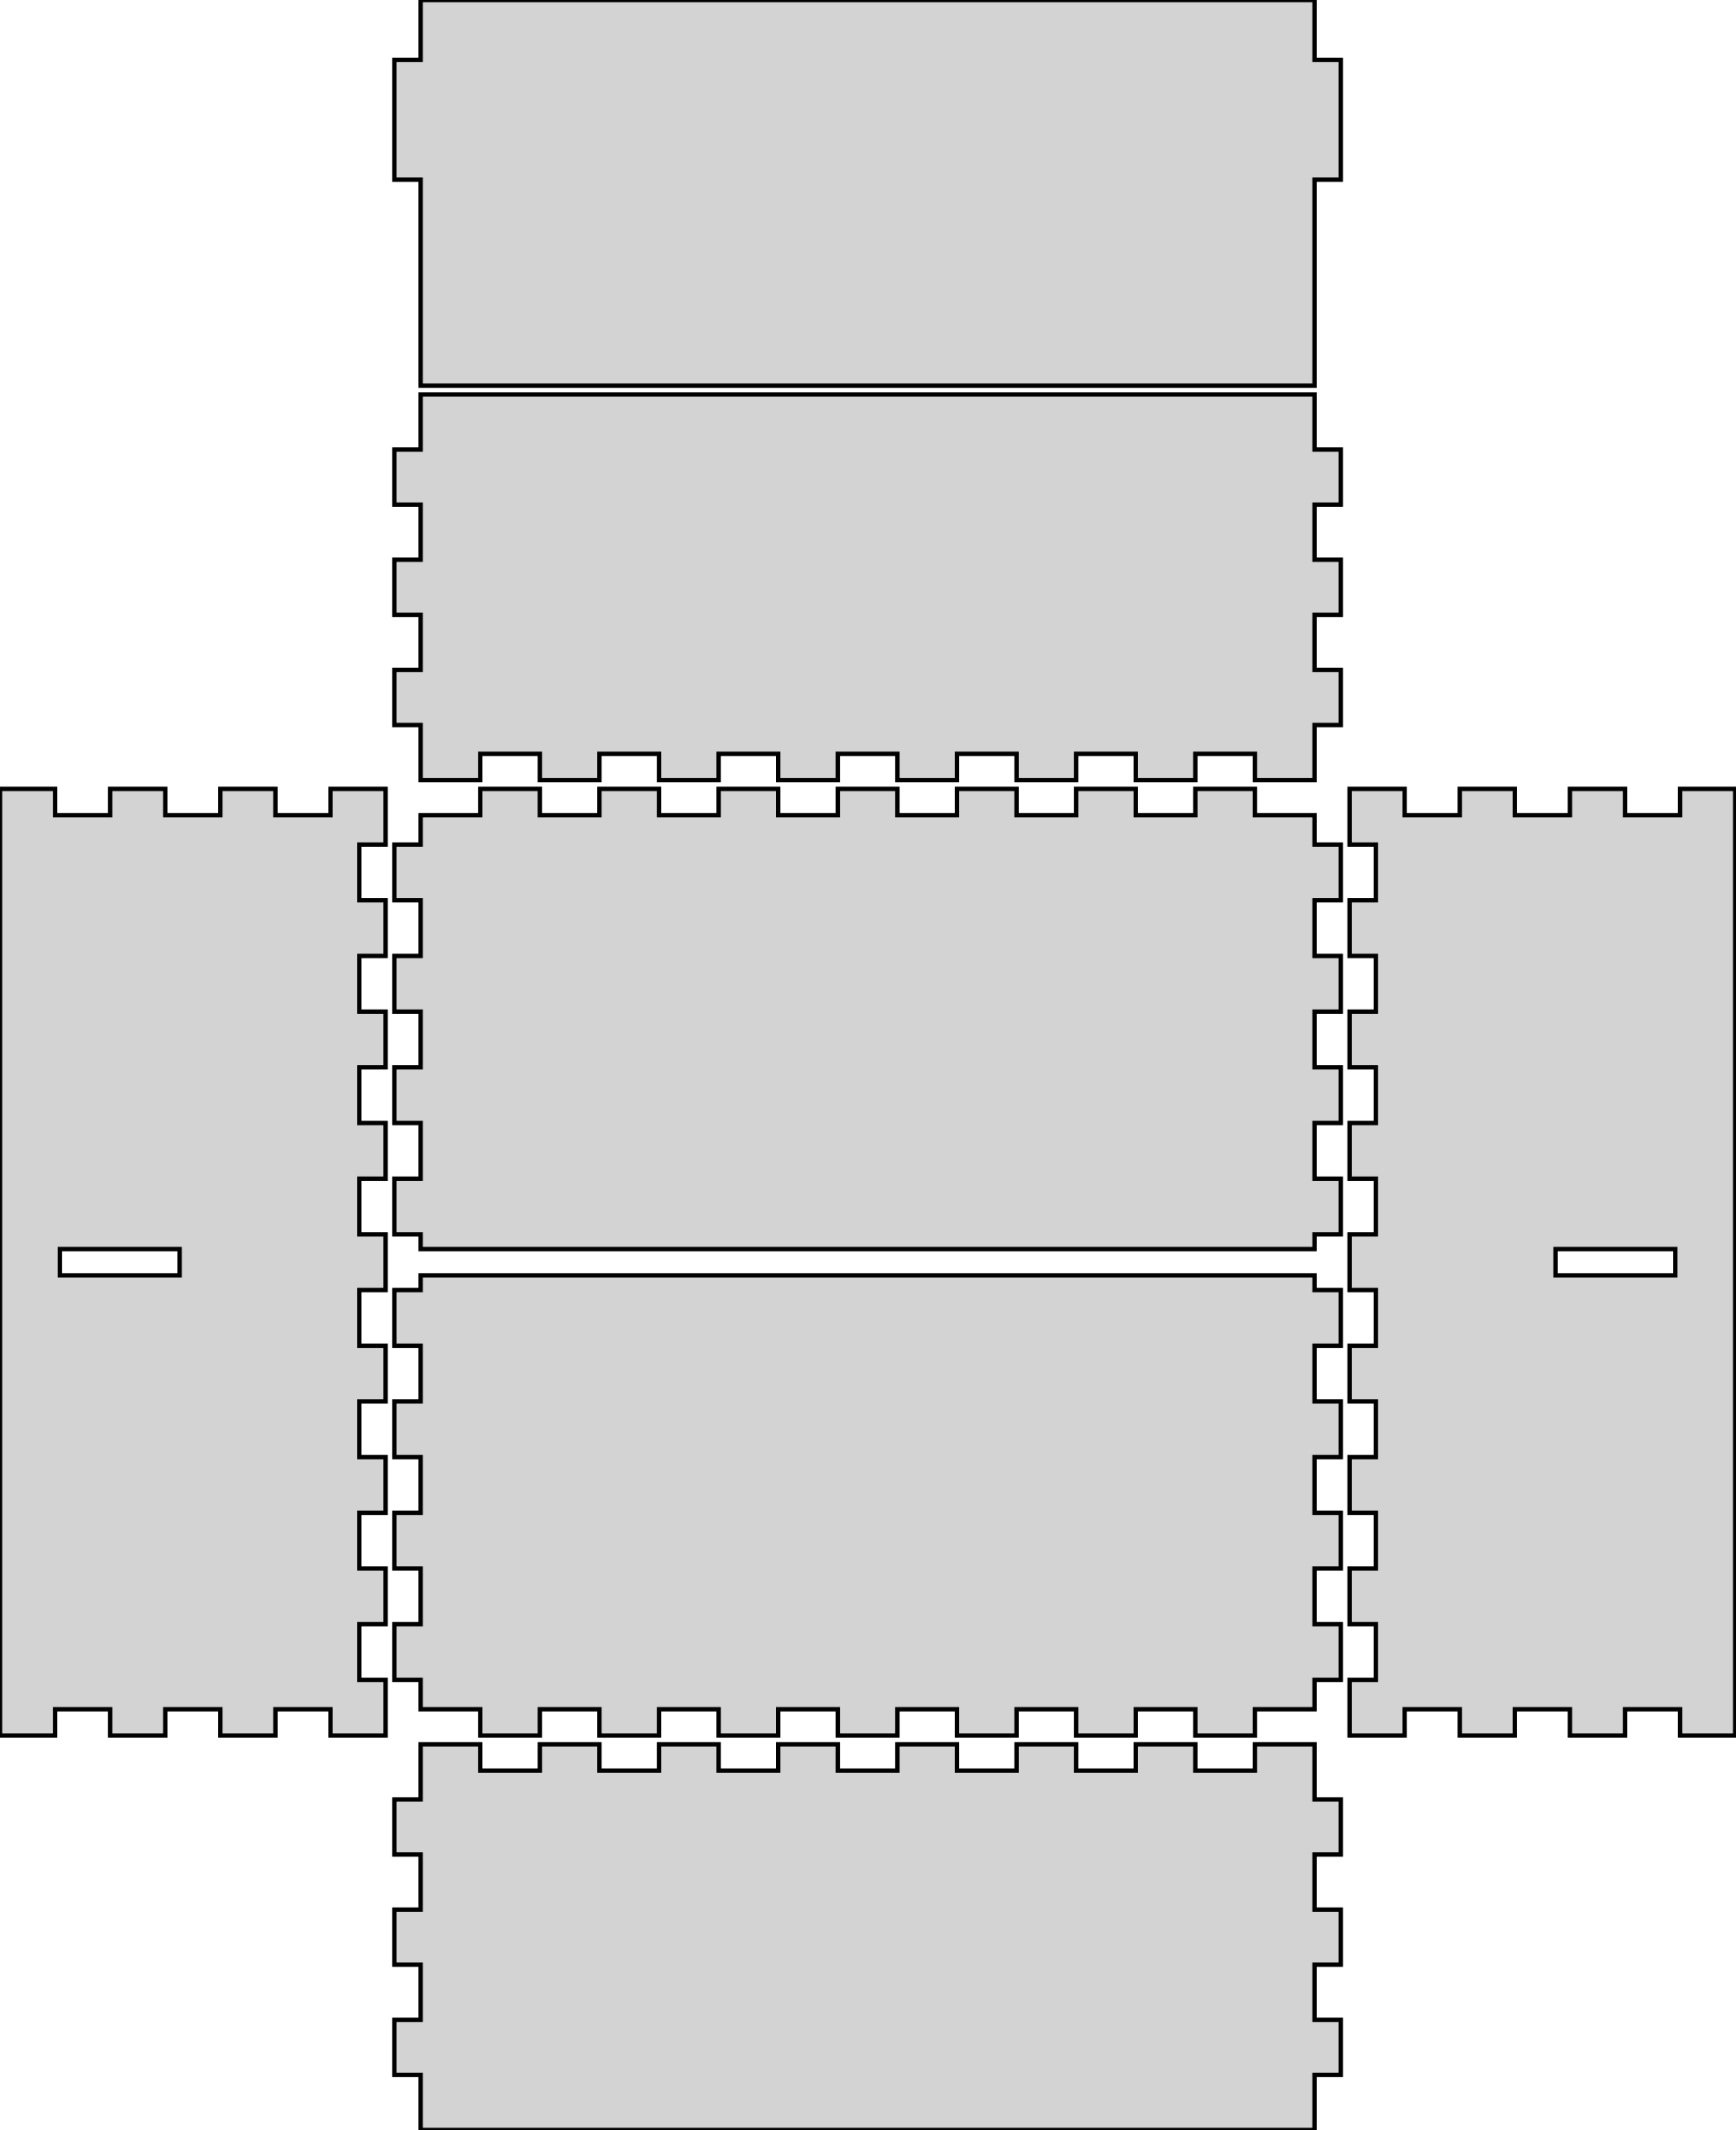
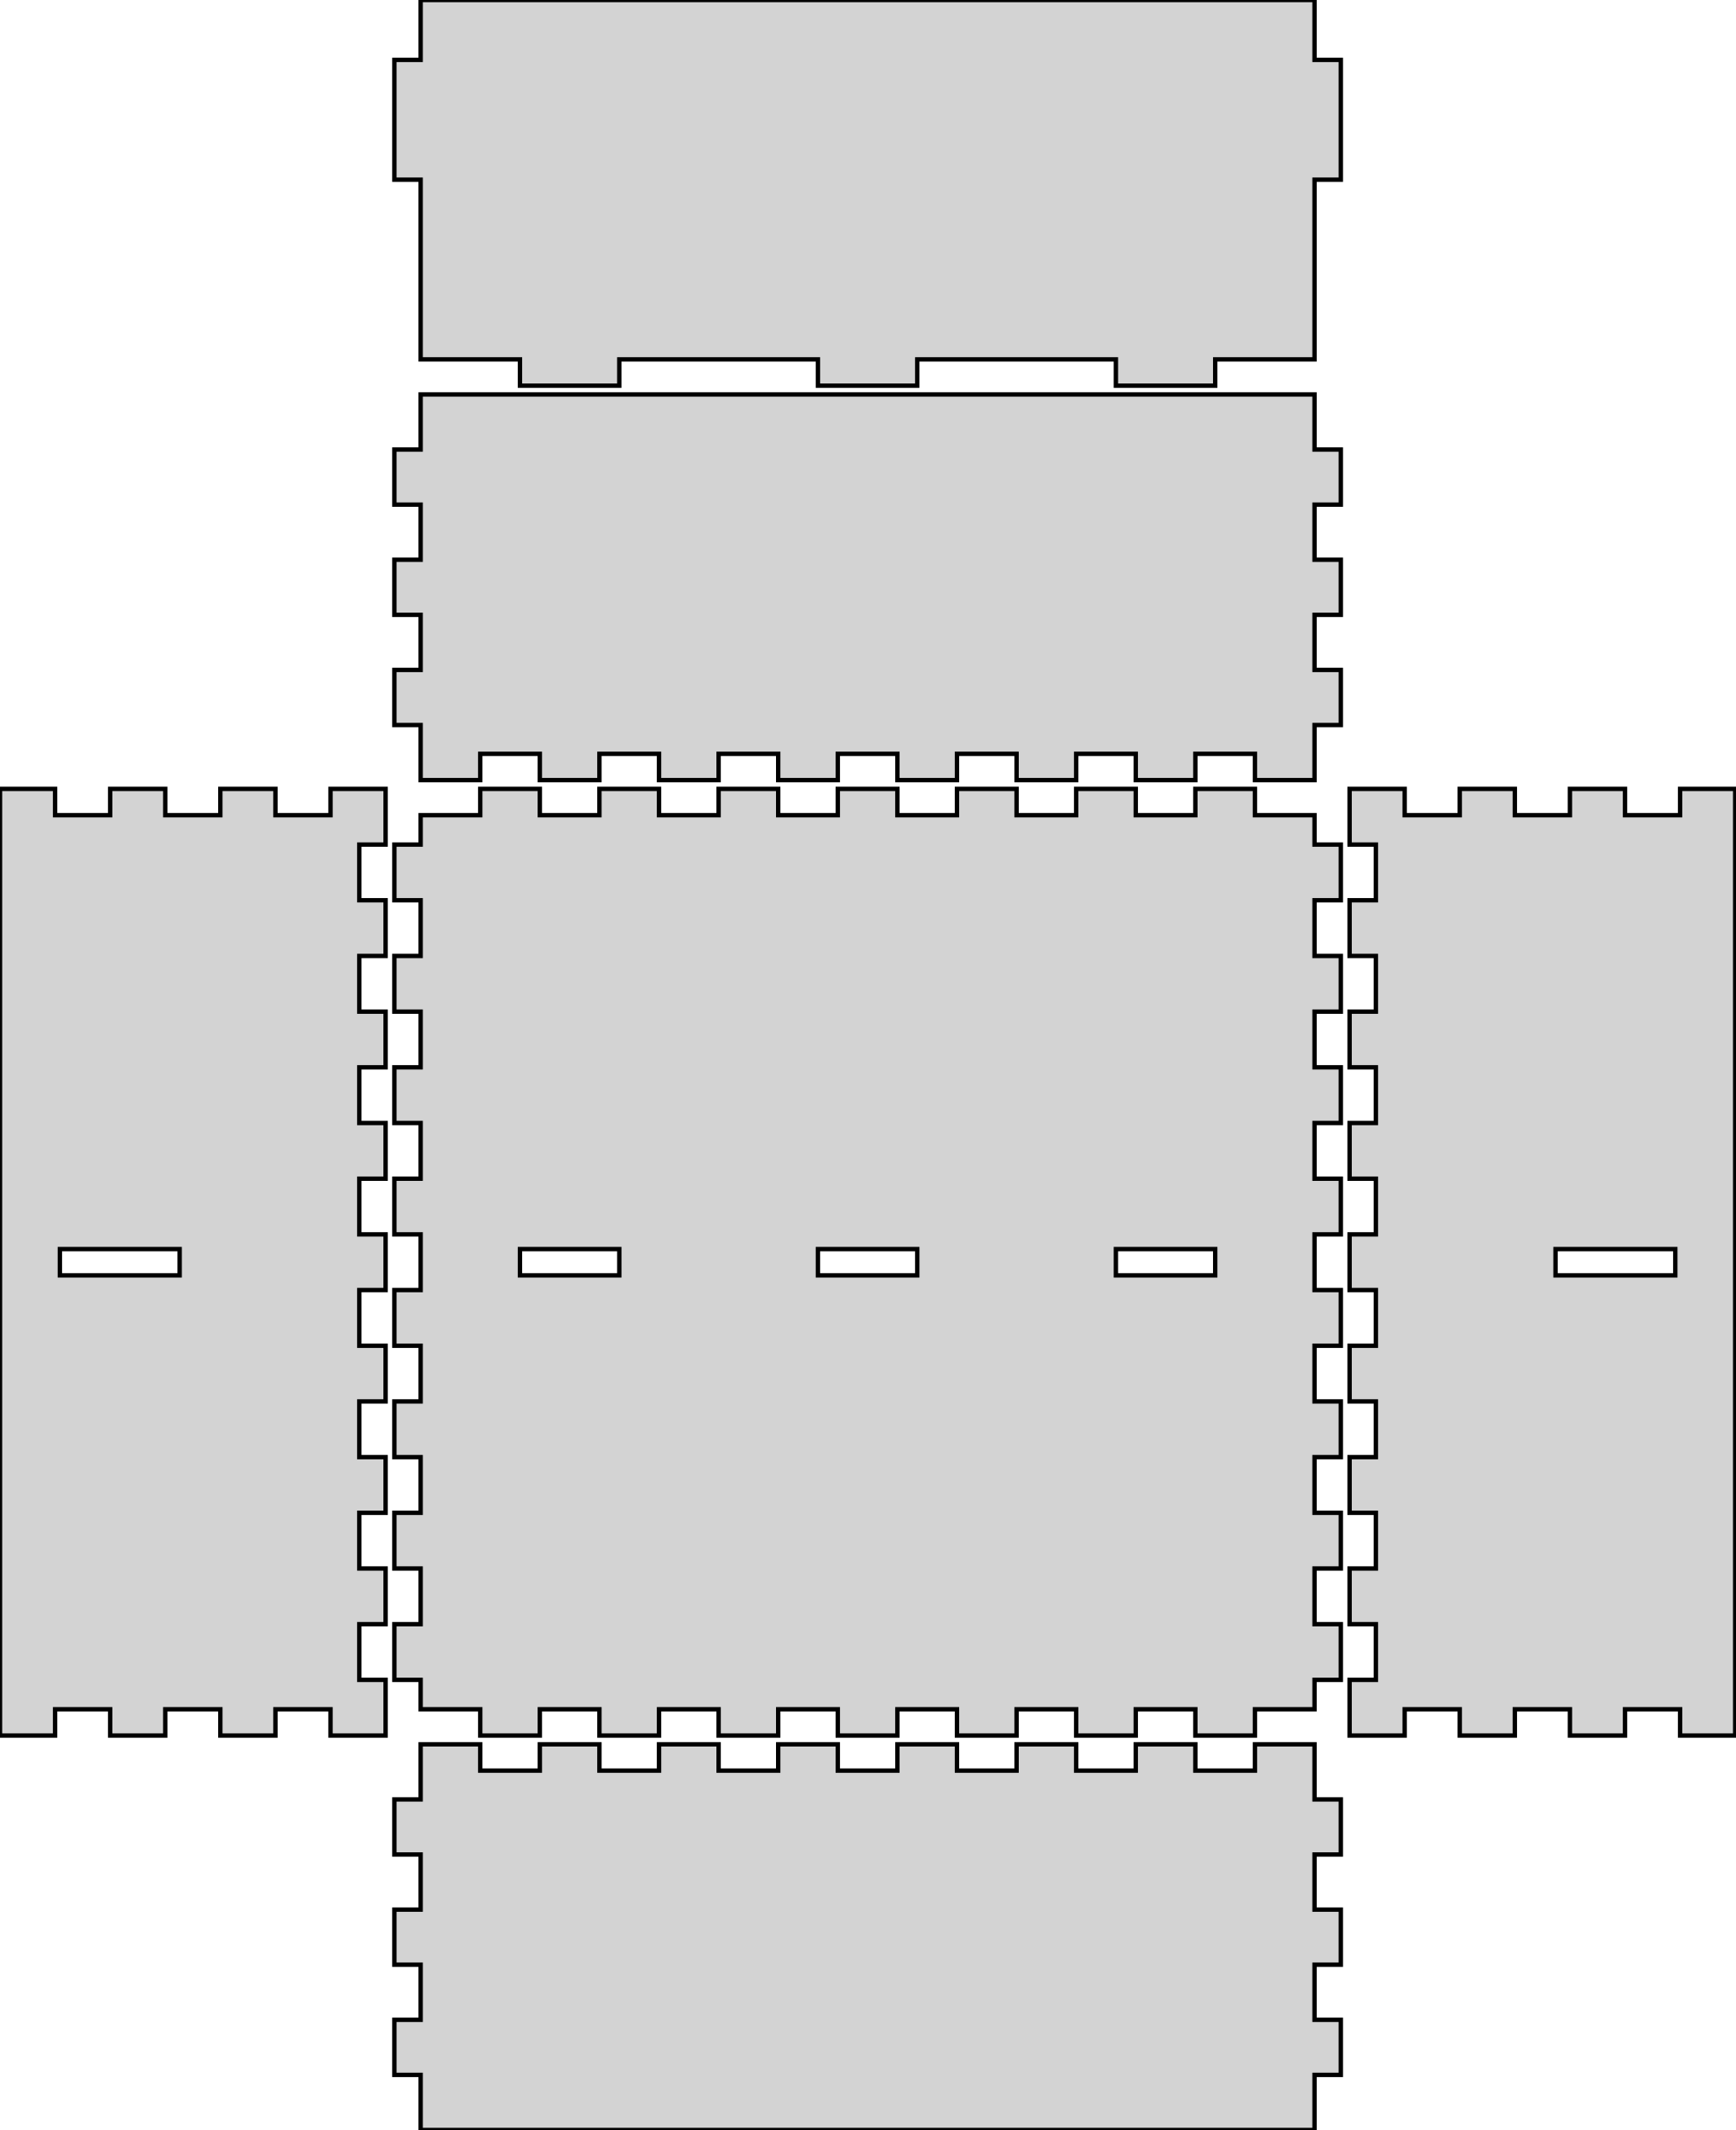
<svg xmlns="http://www.w3.org/2000/svg" width="198mm" height="243mm" viewBox="-45 -198 198 243" version="1.1">
-   <path d=" M 105,-177.5 L 108,-177.5 L 108,-191.167 L 105,-191.167 L 105,-198 L 3,-198  L 3,-191.167 L 0,-191.167 L 0,-177.5 L 3,-177.5 L 3,-154 L 105,-154  z M 9.8,-112 L 16.6,-112 L 16.6,-109 L 23.4,-109 L 23.4,-112 L 30.2,-112  L 30.2,-109 L 37,-109 L 37,-112 L 43.8,-112 L 43.8,-109 L 50.6,-109  L 50.6,-112 L 57.4,-112 L 57.4,-109 L 64.2,-109 L 64.2,-112 L 71,-112  L 71,-109 L 77.8,-109 L 77.8,-112 L 84.6,-112 L 84.6,-109 L 91.4,-109  L 91.4,-112 L 98.2,-112 L 98.2,-109 L 105,-109 L 105,-115.286 L 108,-115.286  L 108,-121.571 L 105,-121.571 L 105,-127.857 L 108,-127.857 L 108,-134.143 L 105,-134.143  L 105,-140.429 L 108,-140.429 L 108,-146.714 L 105,-146.714 L 105,-153 L 3,-153  L 3,-146.714 L 0,-146.714 L 0,-140.429 L 3,-140.429 L 3,-134.143 L 0,-134.143  L 0,-127.857 L 3,-127.857 L 3,-121.571 L 0,-121.571 L 0,-115.286 L 3,-115.286  L 3,-109 L 9.8,-109 z M -38.714,-3 L -32.429,-3 L -32.429,-0 L -26.143,-0 L -26.143,-3 L -19.857,-3  L -19.857,-0 L -13.571,-0 L -13.571,-3 L -7.286,-3 L -7.286,-0 L -1,-0  L -1,-6.353 L -4,-6.353 L -4,-12.706 L -1,-12.706 L -1,-19.059 L -4,-19.059  L -4,-25.412 L -1,-25.412 L -1,-31.765 L -4,-31.765 L -4,-38.118 L -1,-38.118  L -1,-44.471 L -4,-44.471 L -4,-50.824 L -1,-50.824 L -1,-57.176 L -4,-57.176  L -4,-63.529 L -1,-63.529 L -1,-69.882 L -4,-69.882 L -4,-76.235 L -1,-76.235  L -1,-82.588 L -4,-82.588 L -4,-88.941 L -1,-88.941 L -1,-95.294 L -4,-95.294  L -4,-101.647 L -1,-101.647 L -1,-108 L -7.286,-108 L -7.286,-105 L -13.571,-105  L -13.571,-108 L -19.857,-108 L -19.857,-105 L -26.143,-105 L -26.143,-108 L -32.429,-108  L -32.429,-105 L -38.714,-105 L -38.714,-108 L -45,-108 L -45,-0 L -38.714,-0  z M -38.167,-52.5 L -38.167,-55.5 L -24.5,-55.5 L -24.5,-52.5 z M 115.286,-3 L 121.571,-3 L 121.571,-0 L 127.857,-0 L 127.857,-3 L 134.143,-3  L 134.143,-0 L 140.429,-0 L 140.429,-3 L 146.714,-3 L 146.714,-0 L 153,-0  L 153,-108 L 146.714,-108 L 146.714,-105 L 140.429,-105 L 140.429,-108 L 134.143,-108  L 134.143,-105 L 127.857,-105 L 127.857,-108 L 121.571,-108 L 121.571,-105 L 115.286,-105  L 115.286,-108 L 109,-108 L 109,-101.647 L 112,-101.647 L 112,-95.294 L 109,-95.294  L 109,-88.941 L 112,-88.941 L 112,-82.588 L 109,-82.588 L 109,-76.235 L 112,-76.235  L 112,-69.882 L 109,-69.882 L 109,-63.529 L 112,-63.529 L 112,-57.176 L 109,-57.176  L 109,-50.824 L 112,-50.824 L 112,-44.471 L 109,-44.471 L 109,-38.118 L 112,-38.118  L 112,-31.765 L 109,-31.765 L 109,-25.412 L 112,-25.412 L 112,-19.059 L 109,-19.059  L 109,-12.706 L 112,-12.706 L 112,-6.353 L 109,-6.353 L 109,-0 L 115.286,-0  z M 132.5,-52.5 L 132.5,-55.5 L 146.167,-55.5 L 146.167,-52.5 z M 105,-57.176 L 108,-57.176 L 108,-63.529 L 105,-63.529 L 105,-69.882 L 108,-69.882  L 108,-76.235 L 105,-76.235 L 105,-82.588 L 108,-82.588 L 108,-88.941 L 105,-88.941  L 105,-95.294 L 108,-95.294 L 108,-101.647 L 105,-101.647 L 105,-105 L 98.2,-105  L 98.2,-108 L 91.4,-108 L 91.4,-105 L 84.6,-105 L 84.6,-108 L 77.8,-108  L 77.8,-105 L 71,-105 L 71,-108 L 64.2,-108 L 64.2,-105 L 57.4,-105  L 57.4,-108 L 50.6,-108 L 50.6,-105 L 43.8,-105 L 43.8,-108 L 37,-108  L 37,-105 L 30.2,-105 L 30.2,-108 L 23.4,-108 L 23.4,-105 L 16.6,-105  L 16.6,-108 L 9.8,-108 L 9.8,-105 L 3,-105 L 3,-101.647 L 0,-101.647  L 0,-95.294 L 3,-95.294 L 3,-88.941 L 0,-88.941 L 0,-82.588 L 3,-82.588  L 3,-76.235 L 0,-76.235 L 0,-69.882 L 3,-69.882 L 3,-63.529 L 0,-63.529  L 0,-57.176 L 3,-57.176 L 3,-55.5 L 105,-55.5 z M 16.6,-3 L 23.4,-3 L 23.4,-0 L 30.2,-0 L 30.2,-3 L 37,-3  L 37,-0 L 43.8,-0 L 43.8,-3 L 50.6,-3 L 50.6,-0 L 57.4,-0  L 57.4,-3 L 64.2,-3 L 64.2,-0 L 71,-0 L 71,-3 L 77.8,-3  L 77.8,-0 L 84.6,-0 L 84.6,-3 L 91.4,-3 L 91.4,-0 L 98.2,-0  L 98.2,-3 L 105,-3 L 105,-6.353 L 108,-6.353 L 108,-12.706 L 105,-12.706  L 105,-19.059 L 108,-19.059 L 108,-25.412 L 105,-25.412 L 105,-31.765 L 108,-31.765  L 108,-38.118 L 105,-38.118 L 105,-44.471 L 108,-44.471 L 108,-50.824 L 105,-50.824  L 105,-52.5 L 3,-52.5 L 3,-50.824 L 0,-50.824 L 0,-44.471 L 3,-44.471  L 3,-38.118 L 0,-38.118 L 0,-31.765 L 3,-31.765 L 3,-25.412 L 0,-25.412  L 0,-19.059 L 3,-19.059 L 3,-12.706 L 0,-12.706 L 0,-6.353 L 3,-6.353  L 3,-3 L 9.8,-3 L 9.8,-0 L 16.6,-0 z M 105,38.714 L 108,38.714 L 108,32.429 L 105,32.429 L 105,26.143 L 108,26.143  L 108,19.857 L 105,19.857 L 105,13.571 L 108,13.571 L 108,7.286 L 105,7.286  L 105,1 L 98.2,1 L 98.2,4 L 91.4,4 L 91.4,1 L 84.6,1  L 84.6,4 L 77.8,4 L 77.8,1 L 71,1 L 71,4 L 64.2,4  L 64.2,1 L 57.4,1 L 57.4,4 L 50.6,4 L 50.6,1 L 43.8,1  L 43.8,4 L 37,4 L 37,1 L 30.2,1 L 30.2,4 L 23.4,4  L 23.4,1 L 16.6,1 L 16.6,4 L 9.8,4 L 9.8,1 L 3,1  L 3,7.286 L 0,7.286 L 0,13.571 L 3,13.571 L 3,19.857 L 0,19.857  L 0,26.143 L 3,26.143 L 3,32.429 L 0,32.429 L 0,38.714 L 3,38.714  L 3,45 L 105,45 z " stroke="black" fill="lightgray" stroke-width="0.5" />
+   <path d=" M 25.667,-157 L 48.333,-157 L 48.333,-154 L 59.667,-154 L 59.667,-157 L 82.333,-157  L 82.333,-154 L 93.667,-154 L 93.667,-157 L 105,-157 L 105,-177.5 L 108,-177.5  L 108,-191.167 L 105,-191.167 L 105,-198 L 3,-198 L 3,-191.167 L 0,-191.167  L 0,-177.5 L 3,-177.5 L 3,-157 L 14.333,-157 L 14.333,-154 L 25.667,-154  z M 9.8,-112 L 16.6,-112 L 16.6,-109 L 23.4,-109 L 23.4,-112 L 30.2,-112  L 30.2,-109 L 37,-109 L 37,-112 L 43.8,-112 L 43.8,-109 L 50.6,-109  L 50.6,-112 L 57.4,-112 L 57.4,-109 L 64.2,-109 L 64.2,-112 L 71,-112  L 71,-109 L 77.8,-109 L 77.8,-112 L 84.6,-112 L 84.6,-109 L 91.4,-109  L 91.4,-112 L 98.2,-112 L 98.2,-109 L 105,-109 L 105,-115.286 L 108,-115.286  L 108,-121.571 L 105,-121.571 L 105,-127.857 L 108,-127.857 L 108,-134.143 L 105,-134.143  L 105,-140.429 L 108,-140.429 L 108,-146.714 L 105,-146.714 L 105,-153 L 3,-153  L 3,-146.714 L 0,-146.714 L 0,-140.429 L 3,-140.429 L 3,-134.143 L 0,-134.143  L 0,-127.857 L 3,-127.857 L 3,-121.571 L 0,-121.571 L 0,-115.286 L 3,-115.286  L 3,-109 L 9.8,-109 z M 115.286,-3 L 121.571,-3 L 121.571,-0 L 127.857,-0 L 127.857,-3 L 134.143,-3  L 134.143,-0 L 140.429,-0 L 140.429,-3 L 146.714,-3 L 146.714,-0 L 153,-0  L 153,-108 L 146.714,-108 L 146.714,-105 L 140.429,-105 L 140.429,-108 L 134.143,-108  L 134.143,-105 L 127.857,-105 L 127.857,-108 L 121.571,-108 L 121.571,-105 L 115.286,-105  L 115.286,-108 L 109,-108 L 109,-101.647 L 112,-101.647 L 112,-95.294 L 109,-95.294  L 109,-88.941 L 112,-88.941 L 112,-82.588 L 109,-82.588 L 109,-76.235 L 112,-76.235  L 112,-69.882 L 109,-69.882 L 109,-63.529 L 112,-63.529 L 112,-57.176 L 109,-57.176  L 109,-50.824 L 112,-50.824 L 112,-44.471 L 109,-44.471 L 109,-38.118 L 112,-38.118  L 112,-31.765 L 109,-31.765 L 109,-25.412 L 112,-25.412 L 112,-19.059 L 109,-19.059  L 109,-12.706 L 112,-12.706 L 112,-6.353 L 109,-6.353 L 109,-0 L 115.286,-0  z M 132.5,-52.5 L 132.5,-55.5 L 146.167,-55.5 L 146.167,-52.5 z M -38.714,-3 L -32.429,-3 L -32.429,-0 L -26.143,-0 L -26.143,-3 L -19.857,-3  L -19.857,-0 L -13.571,-0 L -13.571,-3 L -7.286,-3 L -7.286,-0 L -1,-0  L -1,-6.353 L -4,-6.353 L -4,-12.706 L -1,-12.706 L -1,-19.059 L -4,-19.059  L -4,-25.412 L -1,-25.412 L -1,-31.765 L -4,-31.765 L -4,-38.118 L -1,-38.118  L -1,-44.471 L -4,-44.471 L -4,-50.824 L -1,-50.824 L -1,-57.176 L -4,-57.176  L -4,-63.529 L -1,-63.529 L -1,-69.882 L -4,-69.882 L -4,-76.235 L -1,-76.235  L -1,-82.588 L -4,-82.588 L -4,-88.941 L -1,-88.941 L -1,-95.294 L -4,-95.294  L -4,-101.647 L -1,-101.647 L -1,-108 L -7.286,-108 L -7.286,-105 L -13.571,-105  L -13.571,-108 L -19.857,-108 L -19.857,-105 L -26.143,-105 L -26.143,-108 L -32.429,-108  L -32.429,-105 L -38.714,-105 L -38.714,-108 L -45,-108 L -45,-0 L -38.714,-0  z M -38.167,-52.5 L -38.167,-55.5 L -24.5,-55.5 L -24.5,-52.5 z M 16.6,-3 L 23.4,-3 L 23.4,-0 L 30.2,-0 L 30.2,-3 L 37,-3  L 37,-0 L 43.8,-0 L 43.8,-3 L 50.6,-3 L 50.6,-0 L 57.4,-0  L 57.4,-3 L 64.2,-3 L 64.2,-0 L 71,-0 L 71,-3 L 77.8,-3  L 77.8,-0 L 84.6,-0 L 84.6,-3 L 91.4,-3 L 91.4,-0 L 98.2,-0  L 98.2,-3 L 105,-3 L 105,-6.353 L 108,-6.353 L 108,-12.706 L 105,-12.706  L 105,-19.059 L 108,-19.059 L 108,-25.412 L 105,-25.412 L 105,-31.765 L 108,-31.765  L 108,-38.118 L 105,-38.118 L 105,-44.471 L 108,-44.471 L 108,-50.824 L 105,-50.824  L 105,-57.176 L 108,-57.176 L 108,-63.529 L 105,-63.529 L 105,-69.882 L 108,-69.882  L 108,-76.235 L 105,-76.235 L 105,-82.588 L 108,-82.588 L 108,-88.941 L 105,-88.941  L 105,-95.294 L 108,-95.294 L 108,-101.647 L 105,-101.647 L 105,-105 L 98.2,-105  L 98.2,-108 L 91.4,-108 L 91.4,-105 L 84.6,-105 L 84.6,-108 L 77.8,-108  L 77.8,-105 L 71,-105 L 71,-108 L 64.2,-108 L 64.2,-105 L 57.4,-105  L 57.4,-108 L 50.6,-108 L 50.6,-105 L 43.8,-105 L 43.8,-108 L 37,-108  L 37,-105 L 30.2,-105 L 30.2,-108 L 23.4,-108 L 23.4,-105 L 16.6,-105  L 16.6,-108 L 9.8,-108 L 9.8,-105 L 3,-105 L 3,-101.647 L 0,-101.647  L 0,-95.294 L 3,-95.294 L 3,-88.941 L 0,-88.941 L 0,-82.588 L 3,-82.588  L 3,-76.235 L 0,-76.235 L 0,-69.882 L 3,-69.882 L 3,-63.529 L 0,-63.529  L 0,-57.176 L 3,-57.176 L 3,-50.824 L 0,-50.824 L 0,-44.471 L 3,-44.471  L 3,-38.118 L 0,-38.118 L 0,-31.765 L 3,-31.765 L 3,-25.412 L 0,-25.412  L 0,-19.059 L 3,-19.059 L 3,-12.706 L 0,-12.706 L 0,-6.353 L 3,-6.353  L 3,-3 L 9.8,-3 L 9.8,-0 L 16.6,-0 z M 14.333,-52.5 L 14.333,-55.5 L 25.667,-55.5 L 25.667,-52.5 z M 48.333,-52.5 L 48.333,-55.5 L 59.667,-55.5 L 59.667,-52.5 z M 82.333,-52.5 L 82.333,-55.5 L 93.667,-55.5 L 93.667,-52.5 z M 105,38.714 L 108,38.714 L 108,32.429 L 105,32.429 L 105,26.143 L 108,26.143  L 108,19.857 L 105,19.857 L 105,13.571 L 108,13.571 L 108,7.286 L 105,7.286  L 105,1 L 98.2,1 L 98.2,4 L 91.4,4 L 91.4,1 L 84.6,1  L 84.6,4 L 77.8,4 L 77.8,1 L 71,1 L 71,4 L 64.2,4  L 64.2,1 L 57.4,1 L 57.4,4 L 50.6,4 L 50.6,1 L 43.8,1  L 43.8,4 L 37,4 L 37,1 L 30.2,1 L 30.2,4 L 23.4,4  L 23.4,1 L 16.6,1 L 16.6,4 L 9.8,4 L 9.8,1 L 3,1  L 3,7.286 L 0,7.286 L 0,13.571 L 3,13.571 L 3,19.857 L 0,19.857  L 0,26.143 L 3,26.143 L 3,32.429 L 0,32.429 L 0,38.714 L 3,38.714  L 3,45 L 105,45 z " stroke="black" fill="lightgray" stroke-width="0.5" />
</svg>
